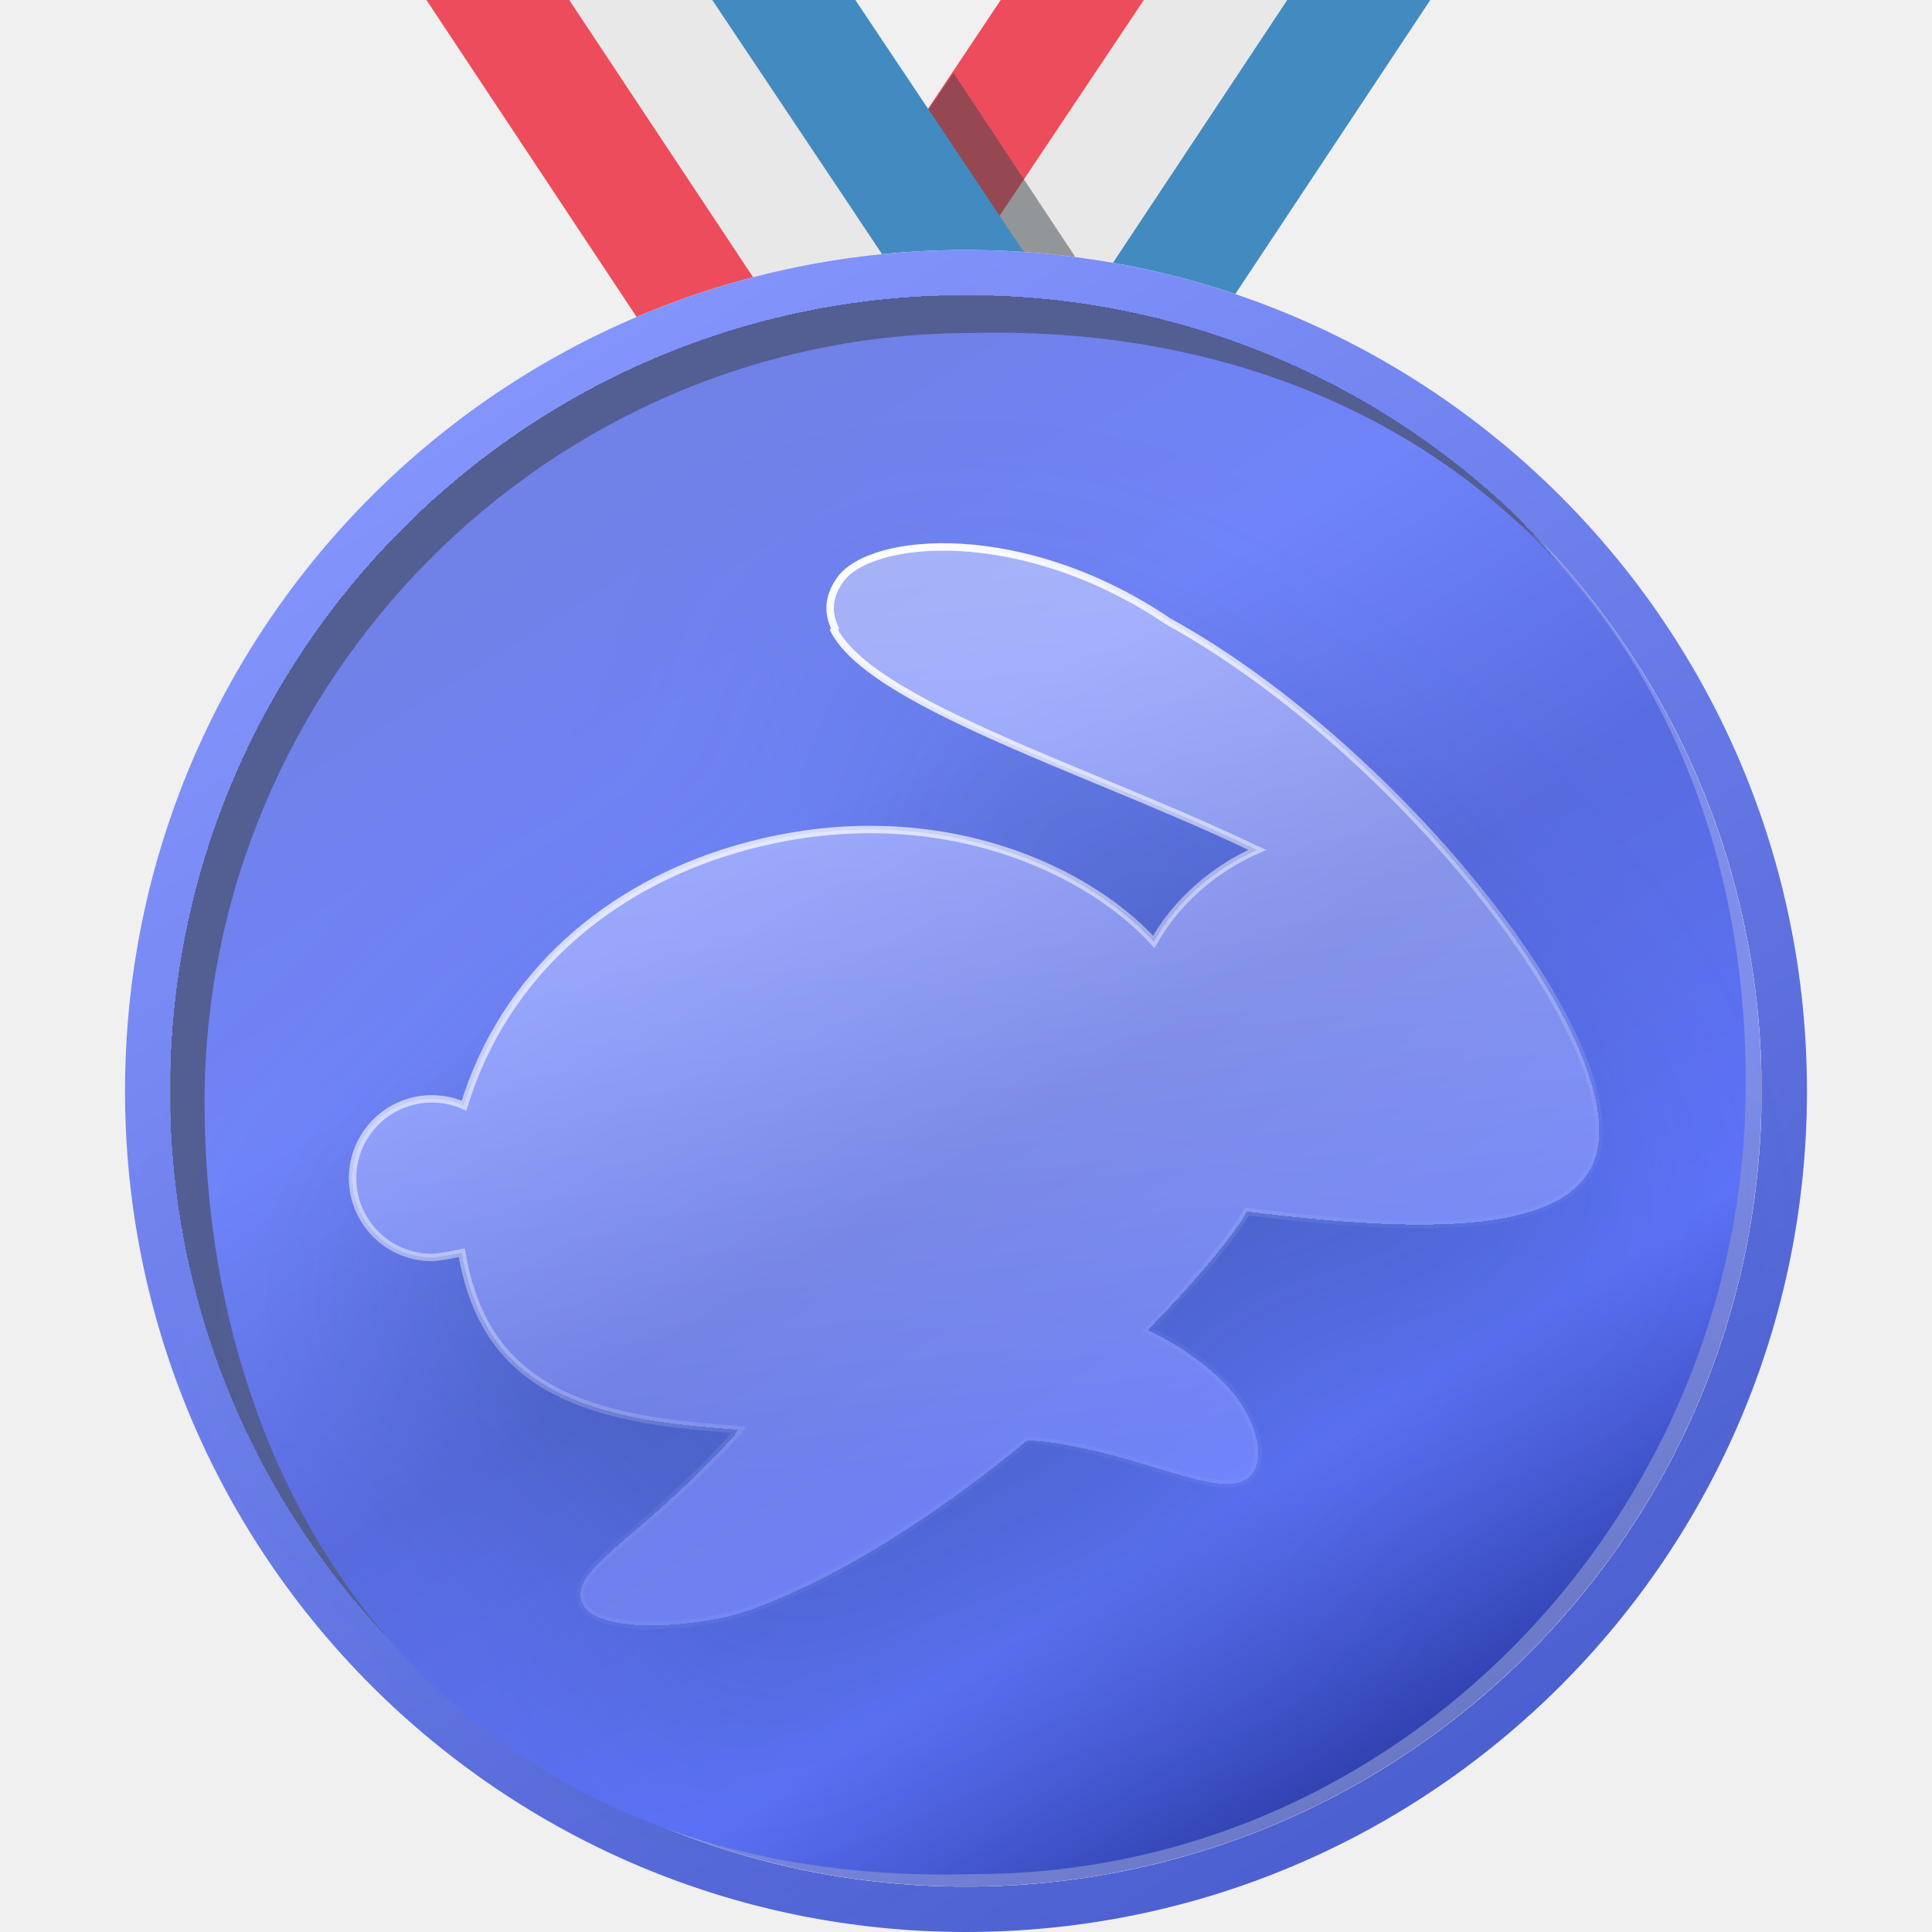
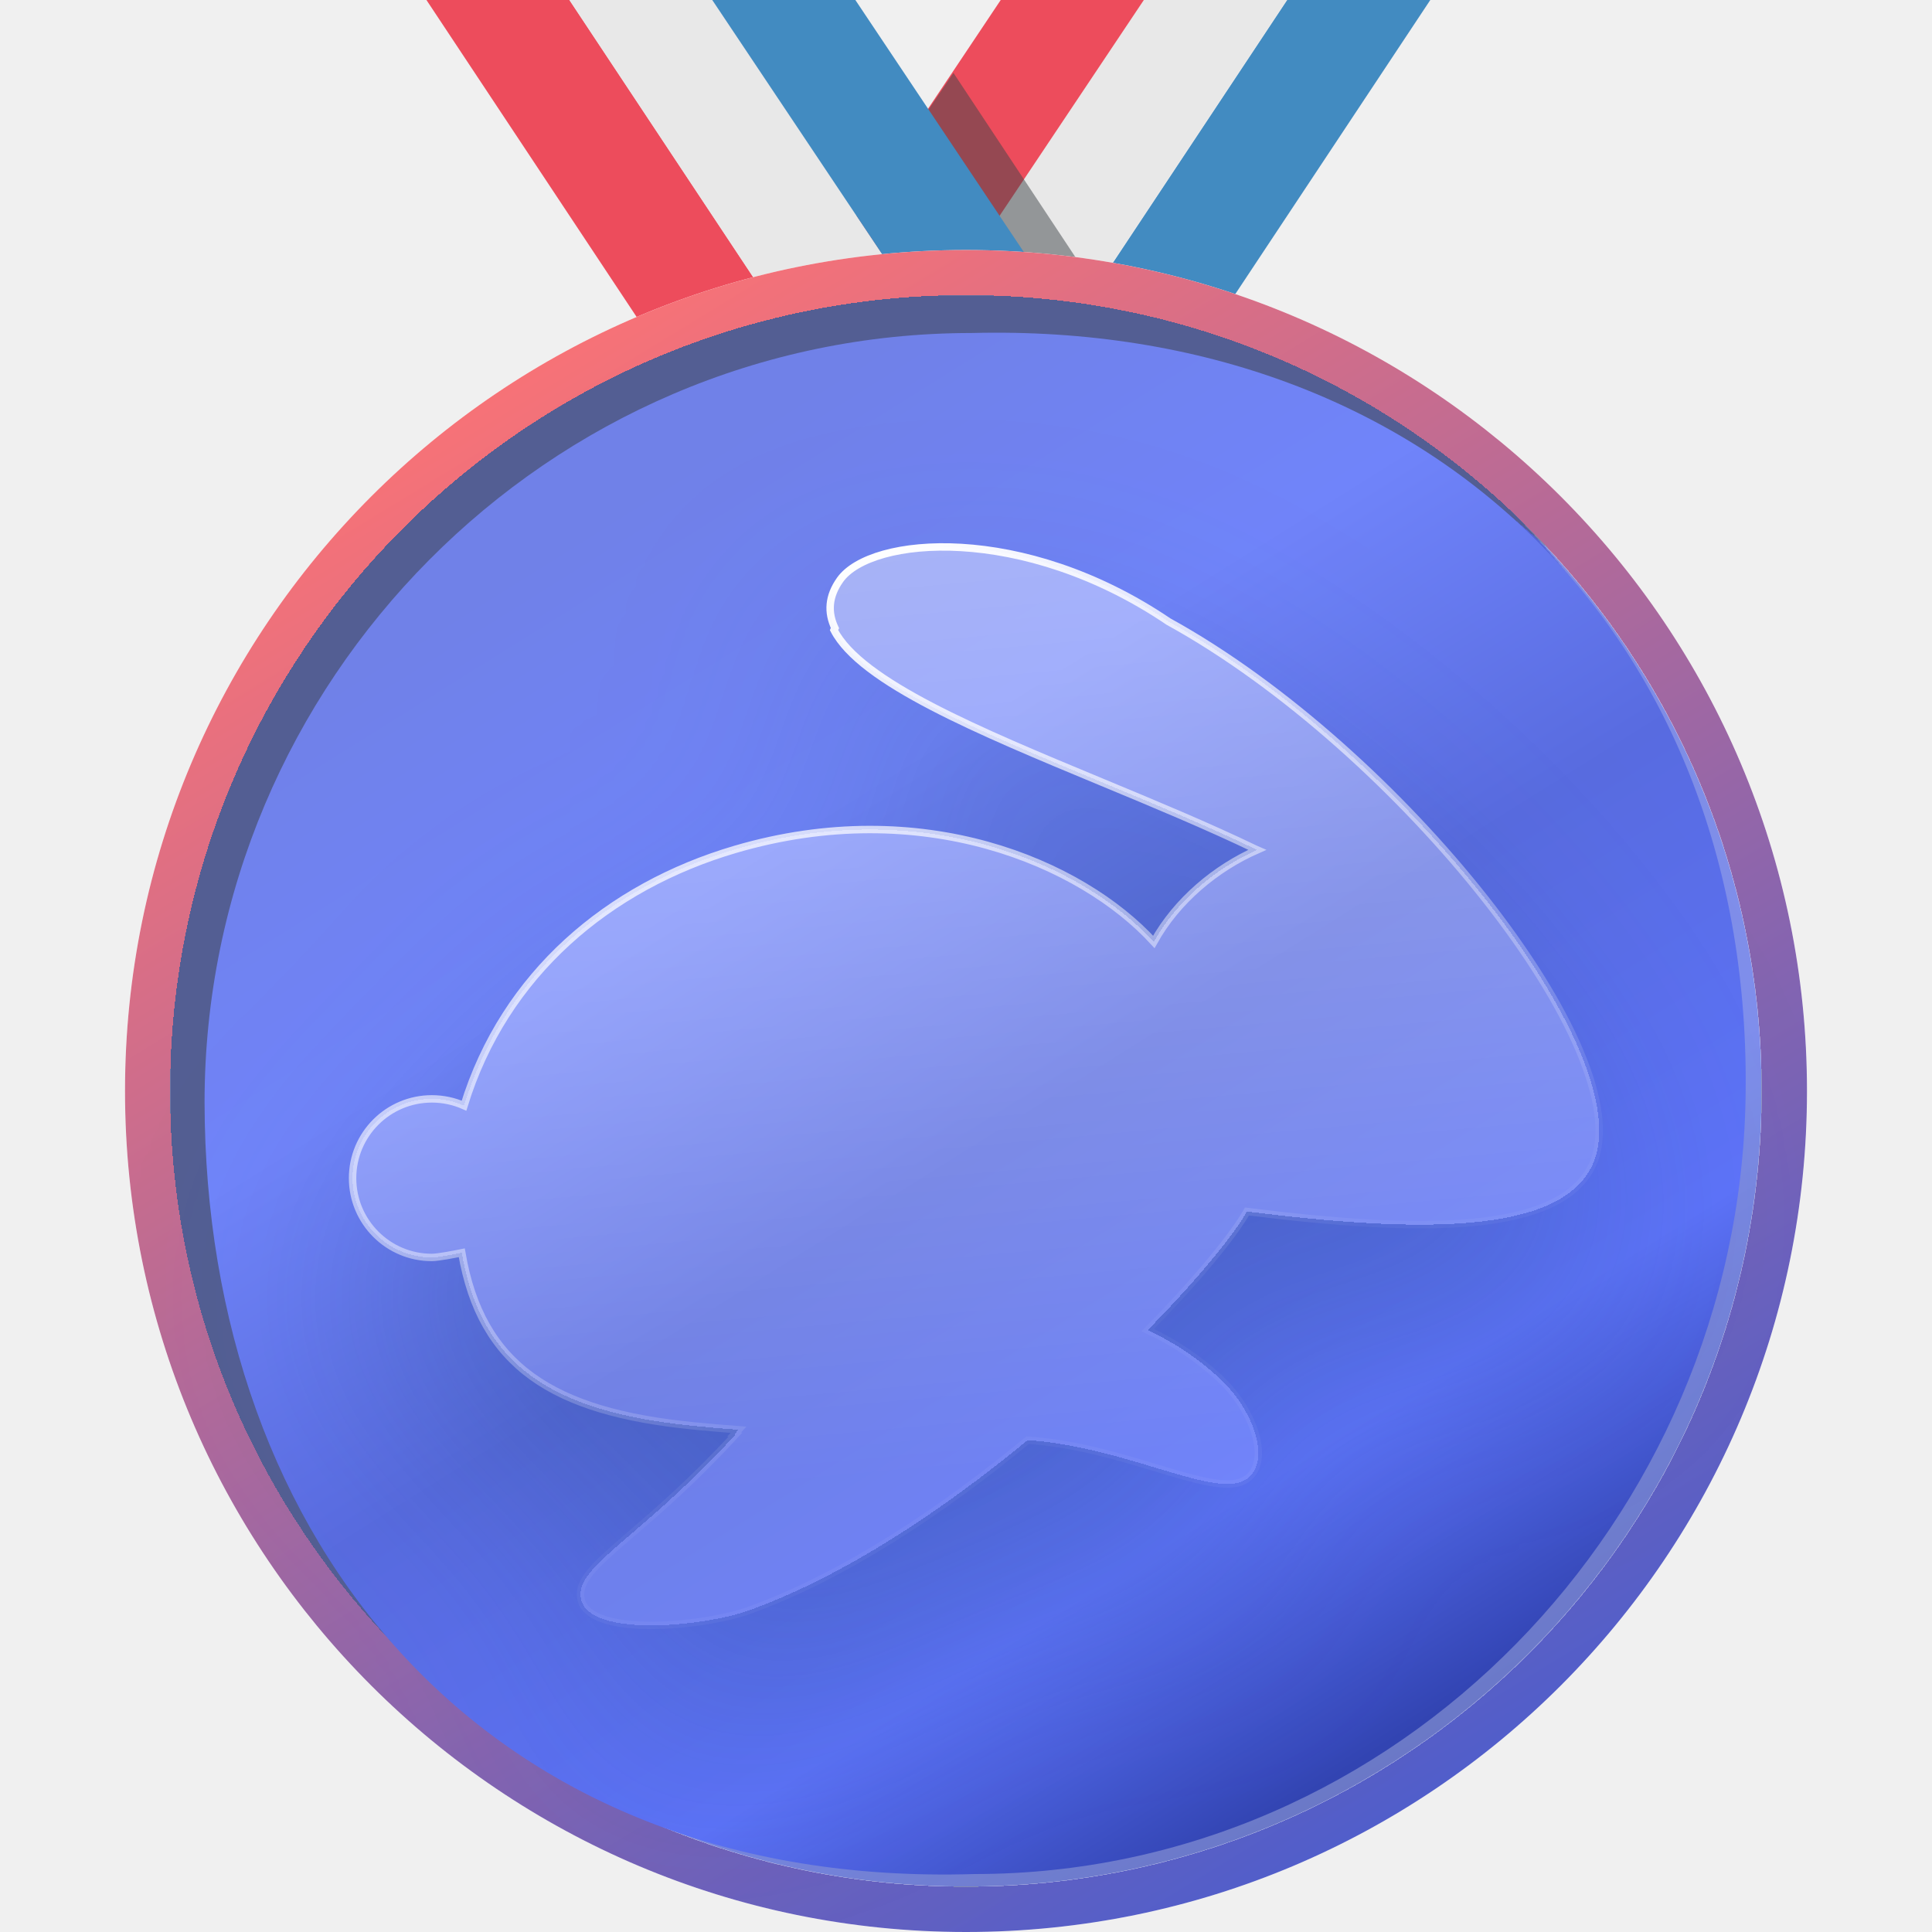
<svg xmlns="http://www.w3.org/2000/svg" width="160" height="160" viewBox="0 0 160 160" fill="none">
  <path d="M106.6 0L82.897 35.742H94.748L118.451 0H106.6Z" fill="#428BC1" />
  <path d="M94.715 0L70.824 35.742H82.863L106.566 0H94.715Z" fill="#E8E8E8" />
  <path d="M82.876 0L58.985 35.742H70.837L94.728 0H82.876Z" fill="#ED4C5C" />
  <path d="M59.019 35.742H70.871L47.168 0H35.316L59.019 35.742Z" fill="#ED4C5C" />
  <path d="M70.85 35.742H82.889L58.998 0H47.147L70.85 35.742Z" fill="#E8E8E8" />
  <path opacity="0.5" d="M78.961 6.037L72.941 14.879L86.862 35.76H94.763L96.644 32.75L78.961 6.037Z" fill="#3E4347" />
  <path d="M82.876 35.742H94.728L70.837 0H58.985L82.876 35.742Z" fill="#428BC1" />
  <g clip-path="url(#clip0_65793_43553)">
    <rect x="10.353" y="20.706" width="139.294" height="139.294" rx="69.647" fill="white" />
    <circle cx="80" cy="90.353" r="67.765" stroke="url(#paint0_linear_65793_43553)" stroke-width="3.765" />
    <g filter="url(#filter0_ii_65793_43553)">
      <circle cx="80" cy="90.353" r="65.882" fill="url(#paint1_linear_65793_43553)" />
    </g>
    <path d="M144.561 90.964C143.944 125.785 115.78 155.2 80.694 155.2C40.092 156.452 16.997 127.607 16.941 91.292C16.941 56.465 45.365 27.579 80.451 27.579C118.835 26.59 145.233 53.022 144.561 90.964Z" fill="url(#paint2_linear_65793_43553)" />
    <g filter="url(#filter1_bd_65793_43553)">
      <path d="M96.77 51.477C115.921 62.023 135.968 87.337 131.913 96.397C129.269 102.304 117.396 102.096 103.268 100.333C102.138 102.318 99.176 105.952 95.049 110.153C97.4 111.254 99.306 112.58 100.953 114.097C104.046 116.946 105.339 121.386 103.027 122.615C101.656 123.345 99.043 122.558 95.725 121.559C92.829 120.686 89.396 119.653 85.783 119.324C85.556 119.303 85.331 119.283 85.107 119.265C78.12 125.032 69.956 130.506 62.044 133.361C58.231 134.737 48.076 135.738 48.076 132.046C48.076 130.641 49.614 129.319 52.261 127.045C54.457 125.157 57.417 122.613 60.895 118.821L60.805 118.798C60.923 118.67 61.041 118.54 61.161 118.408C59.952 118.319 58.691 118.211 57.37 118.079C45.794 116.923 39.846 113.147 38.242 103.748C37.639 103.871 36.28 104.137 35.764 104.137C32.138 104.137 29.199 101.197 29.199 97.57C29.199 93.944 32.138 91.004 35.764 91.004C36.712 91.004 37.614 91.205 38.428 91.566C41.778 80.644 50.446 73.412 60.876 70.344C76.354 65.792 89.544 71.443 95.554 78.006C97.458 74.58 100.685 71.895 104.118 70.383L103.931 70.301C99.988 68.403 95.575 66.572 91.24 64.772C81.043 60.539 71.277 56.484 69.065 52.171C69.072 52.154 69.08 52.138 69.088 52.121C69.106 52.085 69.125 52.05 69.145 52.015C68.526 50.71 68.603 49.382 69.572 48.017C72.12 44.43 84.698 43.308 96.77 51.477Z" fill="url(#paint3_linear_65793_43553)" fill-opacity="0.4" shape-rendering="crispEdges" />
    </g>
    <path d="M96.77 51.477C115.921 62.023 135.968 87.337 131.913 96.397C129.269 102.304 117.396 102.096 103.268 100.333C102.138 102.318 99.176 105.952 95.049 110.153C97.4 111.254 99.306 112.58 100.953 114.097C104.046 116.946 105.339 121.386 103.027 122.615C101.656 123.345 99.043 122.558 95.725 121.559C92.829 120.686 89.396 119.653 85.783 119.324C85.556 119.303 85.331 119.283 85.107 119.265C78.12 125.032 69.956 130.506 62.044 133.361C58.231 134.737 48.076 135.738 48.076 132.046C48.076 130.641 49.614 129.319 52.261 127.045C54.457 125.157 57.417 122.613 60.895 118.821L60.805 118.798C60.923 118.67 61.041 118.54 61.161 118.408C59.952 118.319 58.691 118.211 57.37 118.079C45.794 116.923 39.846 113.147 38.242 103.748C37.639 103.871 36.28 104.137 35.764 104.137C32.138 104.137 29.199 101.197 29.199 97.57C29.199 93.944 32.138 91.004 35.764 91.004C36.712 91.004 37.614 91.205 38.428 91.566C41.778 80.644 50.446 73.412 60.876 70.344C76.354 65.792 89.544 71.443 95.554 78.006C97.458 74.58 100.685 71.895 104.118 70.383L103.931 70.301C99.988 68.403 95.575 66.572 91.24 64.772C81.043 60.539 71.277 56.484 69.065 52.171C69.072 52.154 69.08 52.138 69.088 52.121C69.106 52.085 69.125 52.05 69.145 52.015C68.526 50.71 68.603 49.382 69.572 48.017C72.12 44.43 84.698 43.308 96.77 51.477Z" stroke="url(#paint4_linear_65793_43553)" stroke-width="0.615" />
  </g>
  <defs>
    <filter id="filter0_ii_65793_43553" x="14.118" y="24.471" width="131.765" height="131.765" filterUnits="userSpaceOnUse" color-interpolation-filters="sRGB">
      <feFlood flood-opacity="0" result="BackgroundImageFix" />
      <feBlend mode="normal" in="SourceGraphic" in2="BackgroundImageFix" result="shape" />
      <feColorMatrix in="SourceAlpha" type="matrix" values="0 0 0 0 0 0 0 0 0 0 0 0 0 0 0 0 0 0 127 0" result="hardAlpha" />
      <feOffset dx="3.765" dy="3.765" />
      <feComposite in2="hardAlpha" operator="arithmetic" k2="-1" k3="1" />
      <feColorMatrix type="matrix" values="0 0 0 0 0.325 0 0 0 0 0.369 0 0 0 0 0.576 0 0 0 1 0" />
      <feBlend mode="normal" in2="shape" result="effect1_innerShadow_65793_43553" />
      <feColorMatrix in="SourceAlpha" type="matrix" values="0 0 0 0 0 0 0 0 0 0 0 0 0 0 0 0 0 0 127 0" result="hardAlpha" />
      <feOffset dx="-1.882" dy="-1.882" />
      <feComposite in2="hardAlpha" operator="arithmetic" k2="-1" k3="1" />
      <feColorMatrix type="matrix" values="0 0 0 0 1 0 0 0 0 1 0 0 0 0 1 0 0 0 0.25 0" />
      <feBlend mode="normal" in2="effect1_innerShadow_65793_43553" result="effect2_innerShadow_65793_43553" />
    </filter>
    <filter id="filter1_bd_65793_43553" x="9.534" y="32.184" width="142.572" height="131.92" filterUnits="userSpaceOnUse" color-interpolation-filters="sRGB">
      <feFlood flood-opacity="0" result="BackgroundImageFix" />
      <feGaussianBlur in="BackgroundImageFix" stdDeviation="6.555" />
      <feComposite in2="SourceAlpha" operator="in" result="effect1_backgroundBlur_65793_43553" />
      <feColorMatrix in="SourceAlpha" type="matrix" values="0 0 0 0 0 0 0 0 0 0 0 0 0 0 0 0 0 0 127 0" result="hardAlpha" />
      <feOffset dy="9.833" />
      <feGaussianBlur stdDeviation="9.833" />
      <feComposite in2="hardAlpha" operator="out" />
      <feColorMatrix type="matrix" values="0 0 0 0 0.133 0 0 0 0 0.271 0 0 0 0 0.456 0 0 0 0.27 0" />
      <feBlend mode="normal" in2="effect1_backgroundBlur_65793_43553" result="effect2_dropShadow_65793_43553" />
      <feBlend mode="normal" in="SourceGraphic" in2="effect2_dropShadow_65793_43553" result="shape" />
    </filter>
    <linearGradient id="paint0_linear_65793_43553" x1="42.192" y1="23.691" x2="121.788" y2="154.03" gradientUnits="userSpaceOnUse">
-       <stop stop-color="#8697FF" />
+       <stop stop-color="#FF7373" />
      <stop offset="1" stop-color="#495DCE" />
    </linearGradient>
    <linearGradient id="paint1_linear_65793_43553" x1="49.412" y1="39.059" x2="116.429" y2="145.384" gradientUnits="userSpaceOnUse">
      <stop stop-color="#6F81F1" />
      <stop offset="0.344" stop-color="#5466D6" />
      <stop offset="0.714" stop-color="#5469E6" />
      <stop offset="1" stop-color="#394BB5" />
    </linearGradient>
    <linearGradient id="paint2_linear_65793_43553" x1="50.975" y1="42.199" x2="114.913" y2="144.396" gradientUnits="userSpaceOnUse">
      <stop stop-color="#7081E8" />
      <stop offset="0.251" stop-color="#7084FA" />
      <stop offset="0.506" stop-color="#586BE0" />
      <stop offset="0.803" stop-color="#5D73FA" />
      <stop offset="1" stop-color="#3244B3" />
    </linearGradient>
    <linearGradient id="paint3_linear_65793_43553" x1="71.397" y1="41.607" x2="78.771" y2="122.315" gradientUnits="userSpaceOnUse">
      <stop stop-color="white" />
      <stop offset="0" stop-color="white" />
      <stop offset="1" stop-color="white" stop-opacity="0.3" />
    </linearGradient>
    <linearGradient id="paint4_linear_65793_43553" x1="61.286" y1="50.192" x2="87.374" y2="112.073" gradientUnits="userSpaceOnUse">
      <stop stop-color="white" />
      <stop offset="1" stop-color="white" stop-opacity="0.04" />
    </linearGradient>
    <clipPath id="clip0_65793_43553">
      <rect x="10.353" y="20.706" width="139.294" height="139.294" rx="69.647" fill="white" />
    </clipPath>
  </defs>
</svg>
